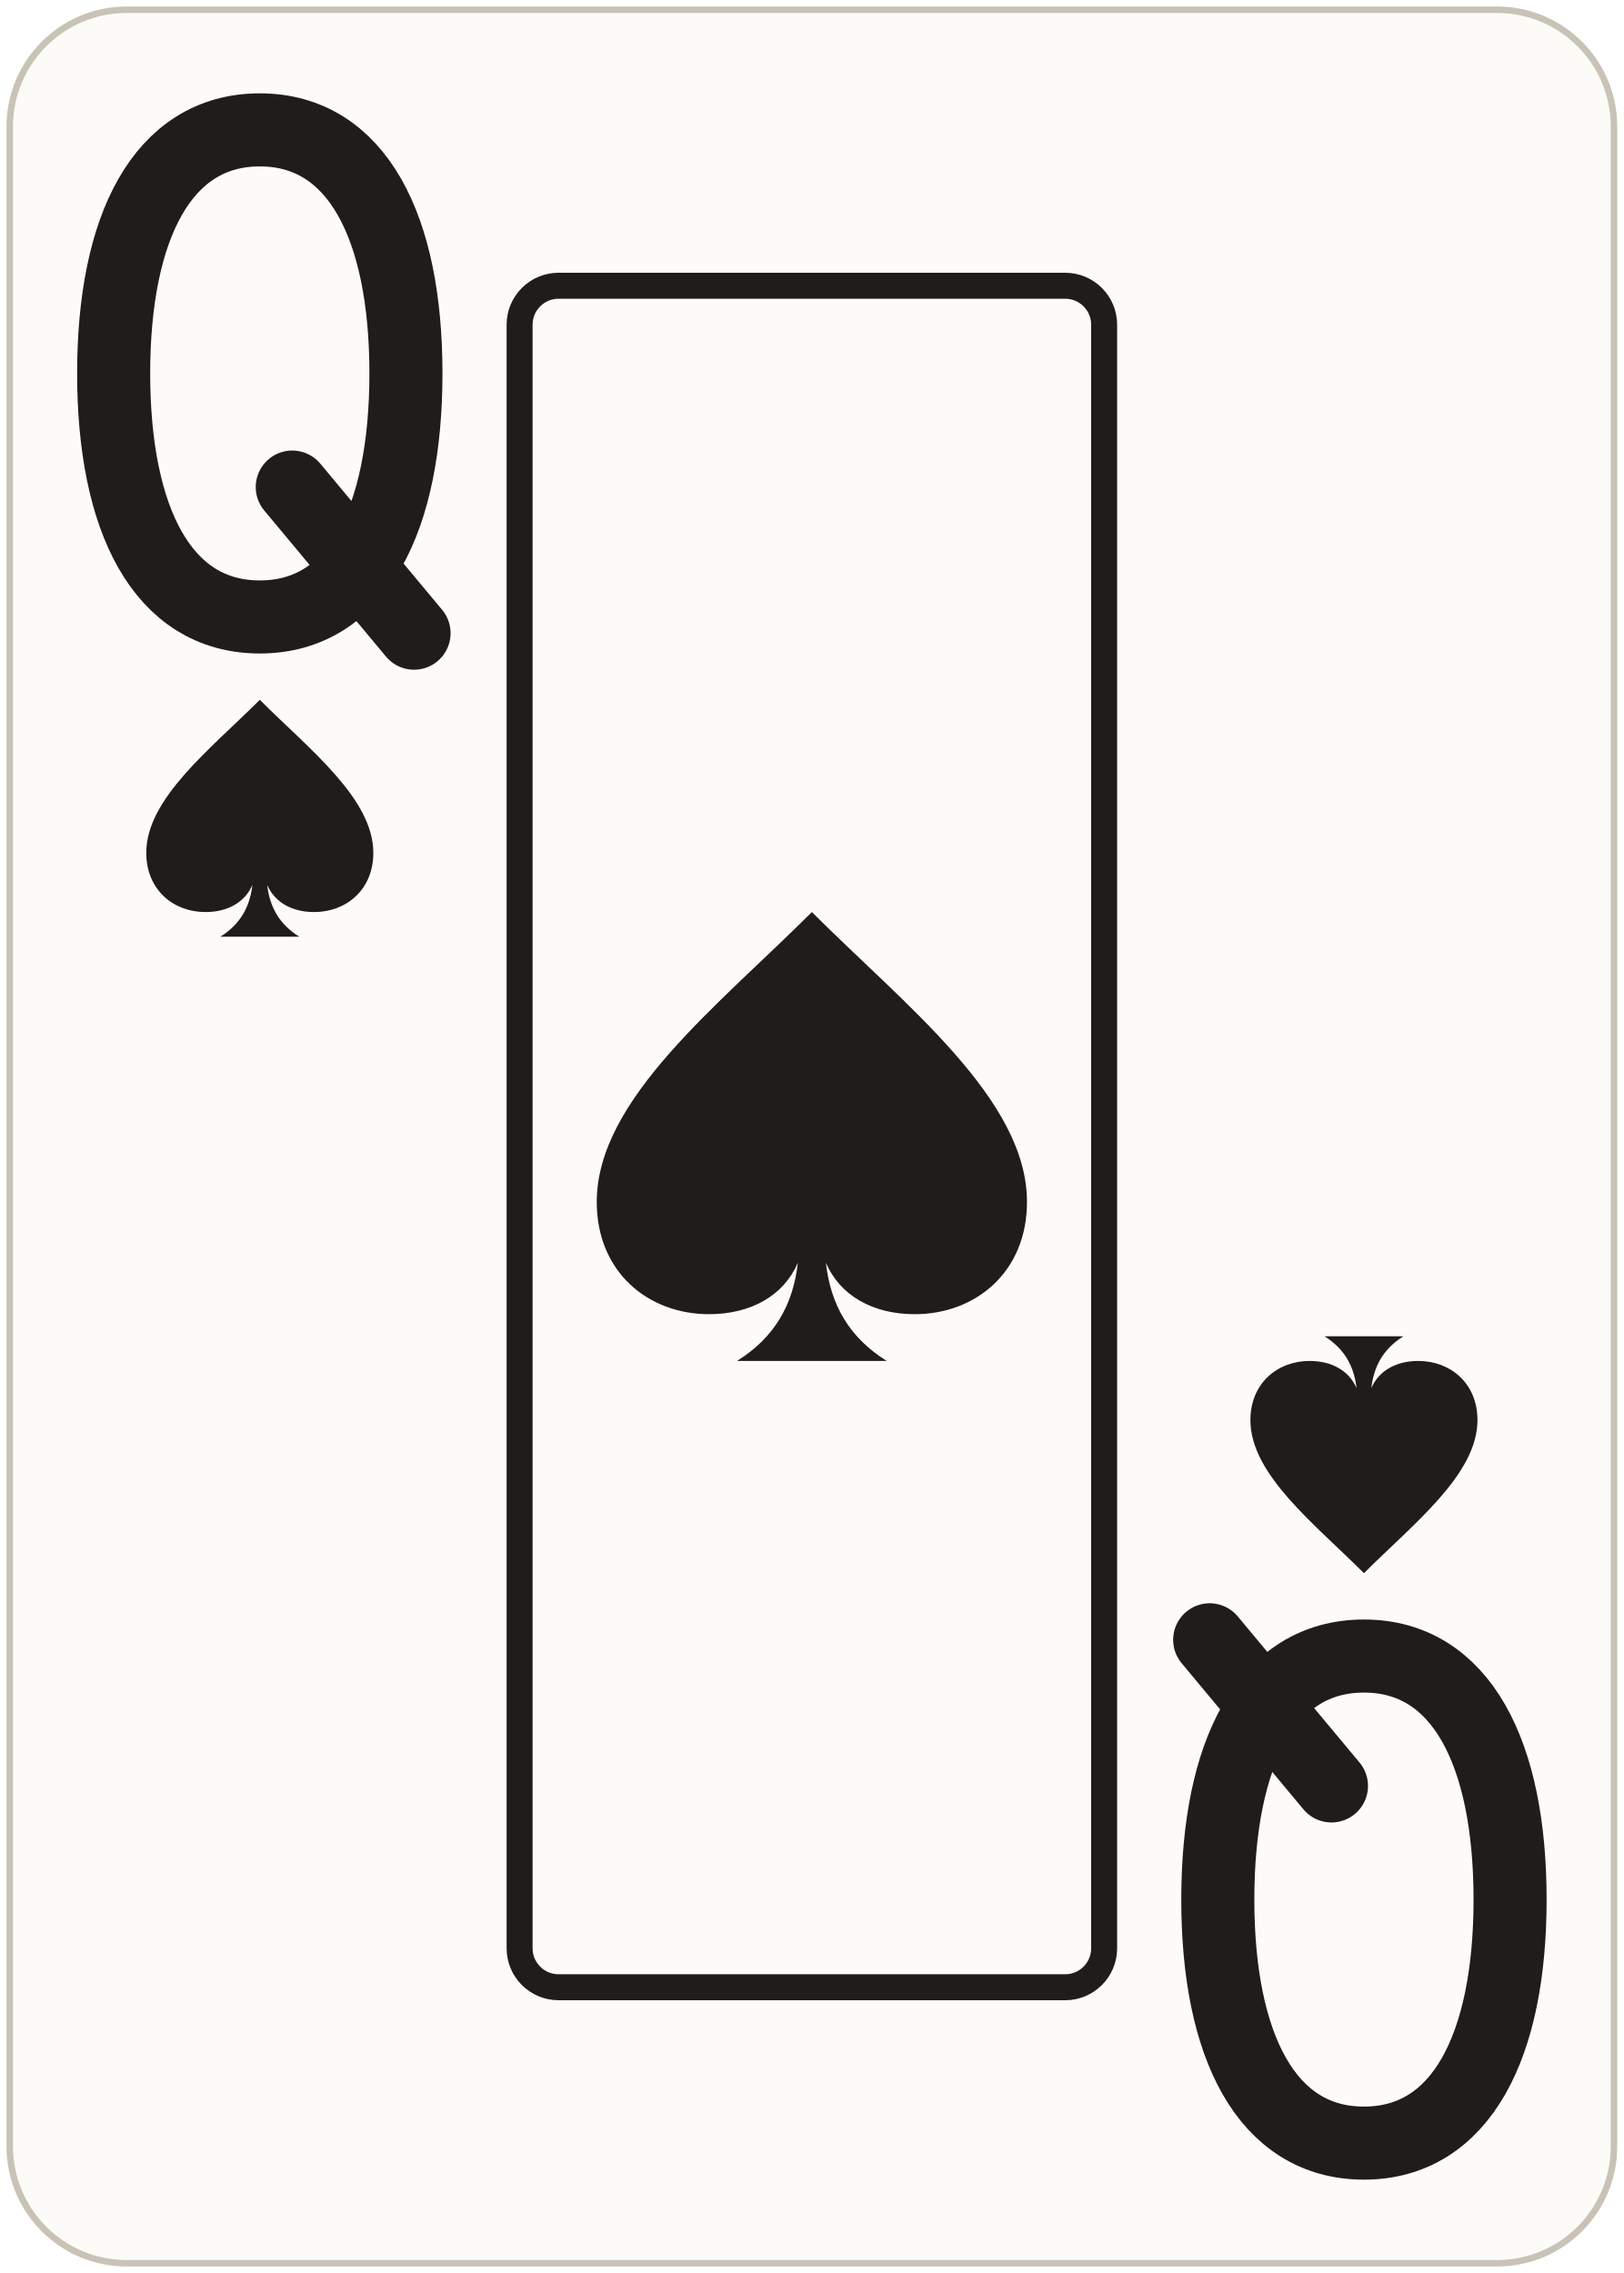
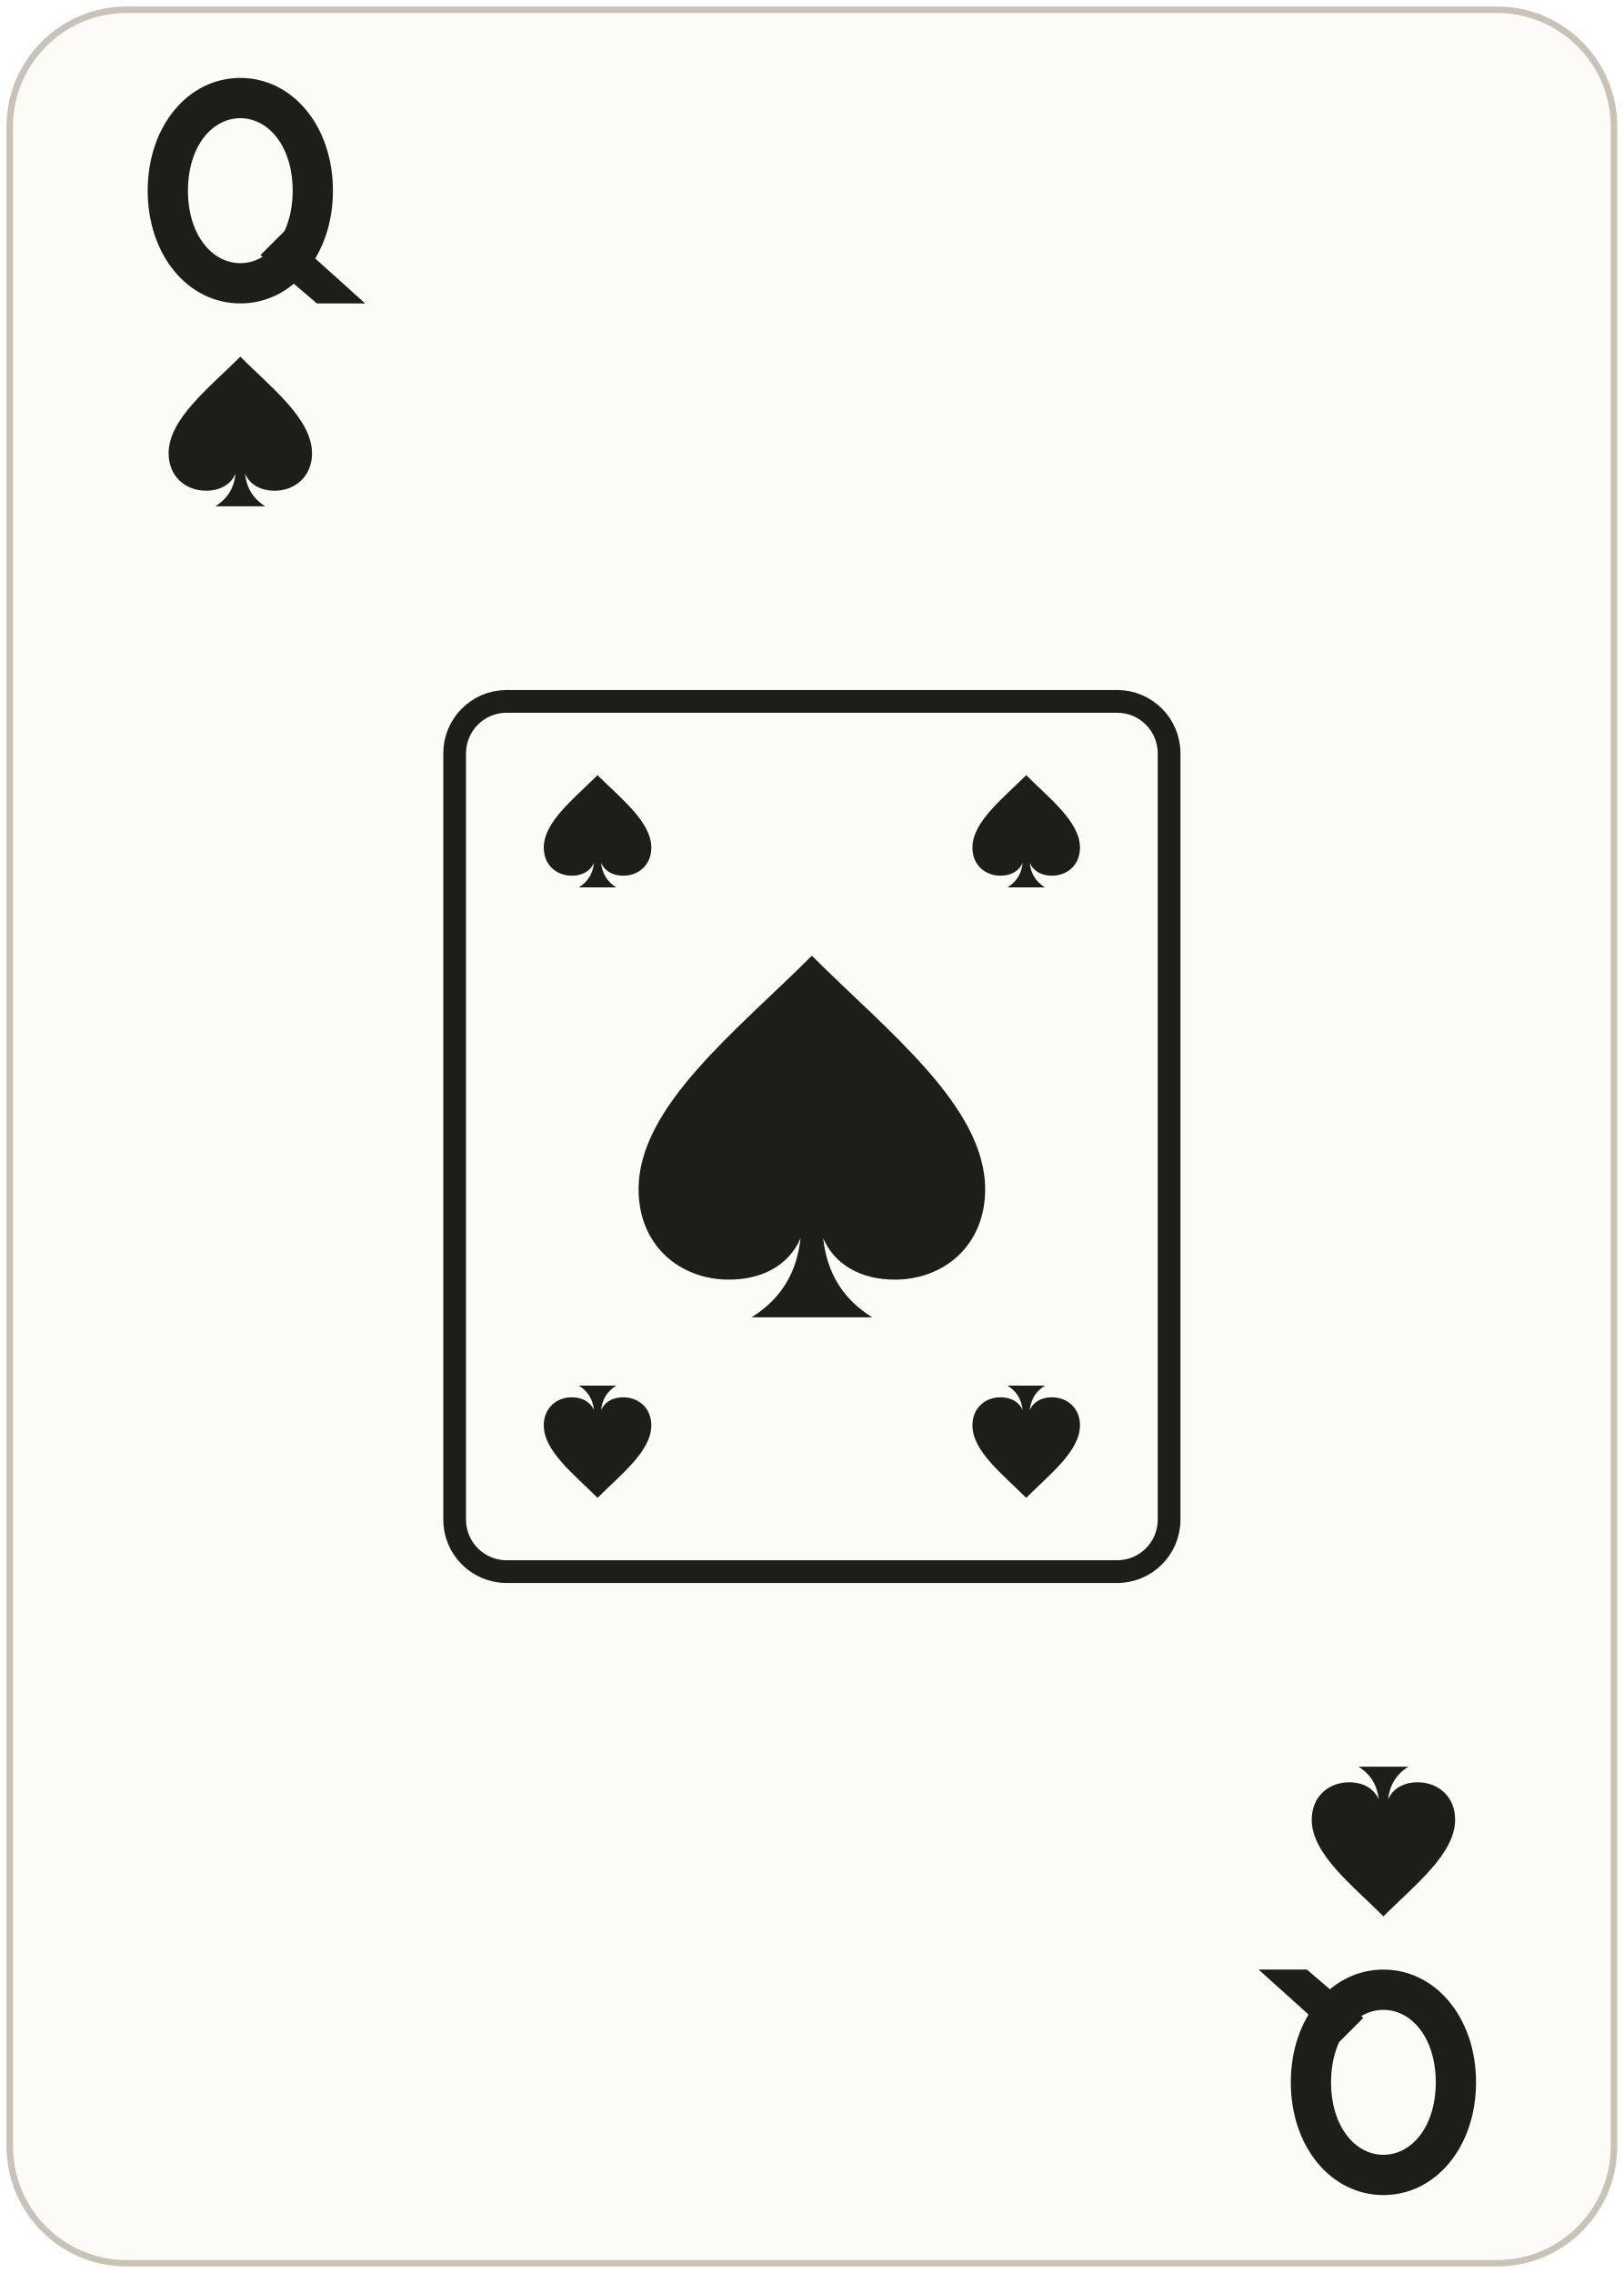
<svg xmlns="http://www.w3.org/2000/svg" viewBox="0 0 250 350" width="250" height="350">
  <rect x="1.5" y="1.5" width="247" height="347" rx="18" fill="#fcfbf8" stroke="#c9c2b6" stroke-width="1" vector-effect="non-scaling-stroke" />
-   <path transform="translate(16.25 20) scale(1.25)" d="M19 0C31 0 37 12 37 30C37 48 31 60 19 60C7 60 1 48 1 30C1 12 7 0 19 0ZM23 44L38 62" fill="none" stroke="#1f1d1a" stroke-width="9" stroke-linecap="round" stroke-linejoin="round" />
-   <g transform="translate(21 107) scale(0.38)" fill="#1f1d1a">
+   <path transform="translate(22.74 12) scale(0.62)" d="M23 0C36 0 46 12 46 28C46 44 36 56 23 56C10 56 0 44 0 28C0 12 10 0 23 0ZM23 10C16 10 10 17 10 28C10 39 16 46 23 46C30 46 36 39 36 28C36 17 30 10 23 10Z" fill="#1f1d1a" fill-rule="evenodd" />
+   <path transform="translate(22.74 12) scale(0.62)" d="M34 38L54 56H42L28 44Z" fill="#1f1d1a" />
+   <g transform="translate(25 54.44) scale(0.24)" fill="#1f1d1a">
    <path d="M50 2C30 22 4 42 4 64C4 79 15 88 28 88C37 88 44 84 47 77C46 86 42 93 34 98H66C58 93 54 86 53 77C56 84 63 88 72 88C85 88 96 79 96 64C96 42 70 22 50 2Z" />
  </g>
  <g transform="rotate(180 125 175)">
-     <path transform="translate(16.25 20) scale(1.25)" d="M19 0C31 0 37 12 37 30C37 48 31 60 19 60C7 60 1 48 1 30C1 12 7 0 19 0ZM23 44L38 62" fill="none" stroke="#1f1d1a" stroke-width="9" stroke-linecap="round" stroke-linejoin="round" />
-     <g transform="translate(21 107) scale(0.38)" fill="#1f1d1a">
+     <path transform="translate(22.74 12) scale(0.62)" d="M23 0C36 0 46 12 46 28C46 44 36 56 23 56C10 56 0 44 0 28C0 12 10 0 23 0ZM23 10C16 10 10 17 10 28C10 39 16 46 23 46C30 46 36 39 36 28C36 17 30 10 23 10Z" fill="#1f1d1a" fill-rule="evenodd" />
+     <path transform="translate(22.74 12) scale(0.62)" d="M34 38L54 56H42L28 44Z" fill="#1f1d1a" />
+     <g transform="translate(25 54.44) scale(0.24)" fill="#1f1d1a">
      <path d="M50 2C30 22 4 42 4 64C4 79 15 88 28 88C37 88 44 84 47 77C46 86 42 93 34 98H66C58 93 54 86 53 77C56 84 63 88 72 88C85 88 96 79 96 64C96 42 70 22 50 2Z" />
    </g>
  </g>
-   <rect x="80" y="44" width="90" height="262" rx="6" fill="none" stroke="#1f1d1a" stroke-width="4" />
-   <g transform="translate(89 139) scale(0.72)" fill="#1f1d1a">
+   <rect x="70" y="108" width="110" height="134" rx="8" fill="none" stroke="#1f1d1a" stroke-width="3.5" />
+   <g transform="translate(83 119) scale(0.18)" fill="#1f1d1a">
+     <path d="M50 2C30 22 4 42 4 64C4 79 15 88 28 88C37 88 44 84 47 77C46 86 42 93 34 98H66C58 93 54 86 53 77C56 84 63 88 72 88C85 88 96 79 96 64C96 42 70 22 50 2Z" />
+   </g>
+   <g transform="translate(149 119) scale(0.18)" fill="#1f1d1a">
+     <path d="M50 2C30 22 4 42 4 64C4 79 15 88 28 88C37 88 44 84 47 77C46 86 42 93 34 98H66C58 93 54 86 53 77C56 84 63 88 72 88C85 88 96 79 96 64C96 42 70 22 50 2Z" />
+   </g>
+   <g transform="rotate(180 92 222)">
+     <g transform="translate(83 213) scale(0.18)" fill="#1f1d1a">
+       <path d="M50 2C30 22 4 42 4 64C4 79 15 88 28 88C37 88 44 84 47 77C46 86 42 93 34 98H66C58 93 54 86 53 77C56 84 63 88 72 88C85 88 96 79 96 64C96 42 70 22 50 2Z" />
+     </g>
+   </g>
+   <g transform="rotate(180 158 222)">
+     <g transform="translate(149 213) scale(0.18)" fill="#1f1d1a">
+       <path d="M50 2C30 22 4 42 4 64C4 79 15 88 28 88C37 88 44 84 47 77C46 86 42 93 34 98H66C58 93 54 86 53 77C56 84 63 88 72 88C85 88 96 79 96 64C96 42 70 22 50 2Z" />
+     </g>
+   </g>
+   <g transform="translate(96 146) scale(0.58)" fill="#1f1d1a">
    <path d="M50 2C30 22 4 42 4 64C4 79 15 88 28 88C37 88 44 84 47 77C46 86 42 93 34 98H66C58 93 54 86 53 77C56 84 63 88 72 88C85 88 96 79 96 64C96 42 70 22 50 2Z" />
  </g>
</svg>
